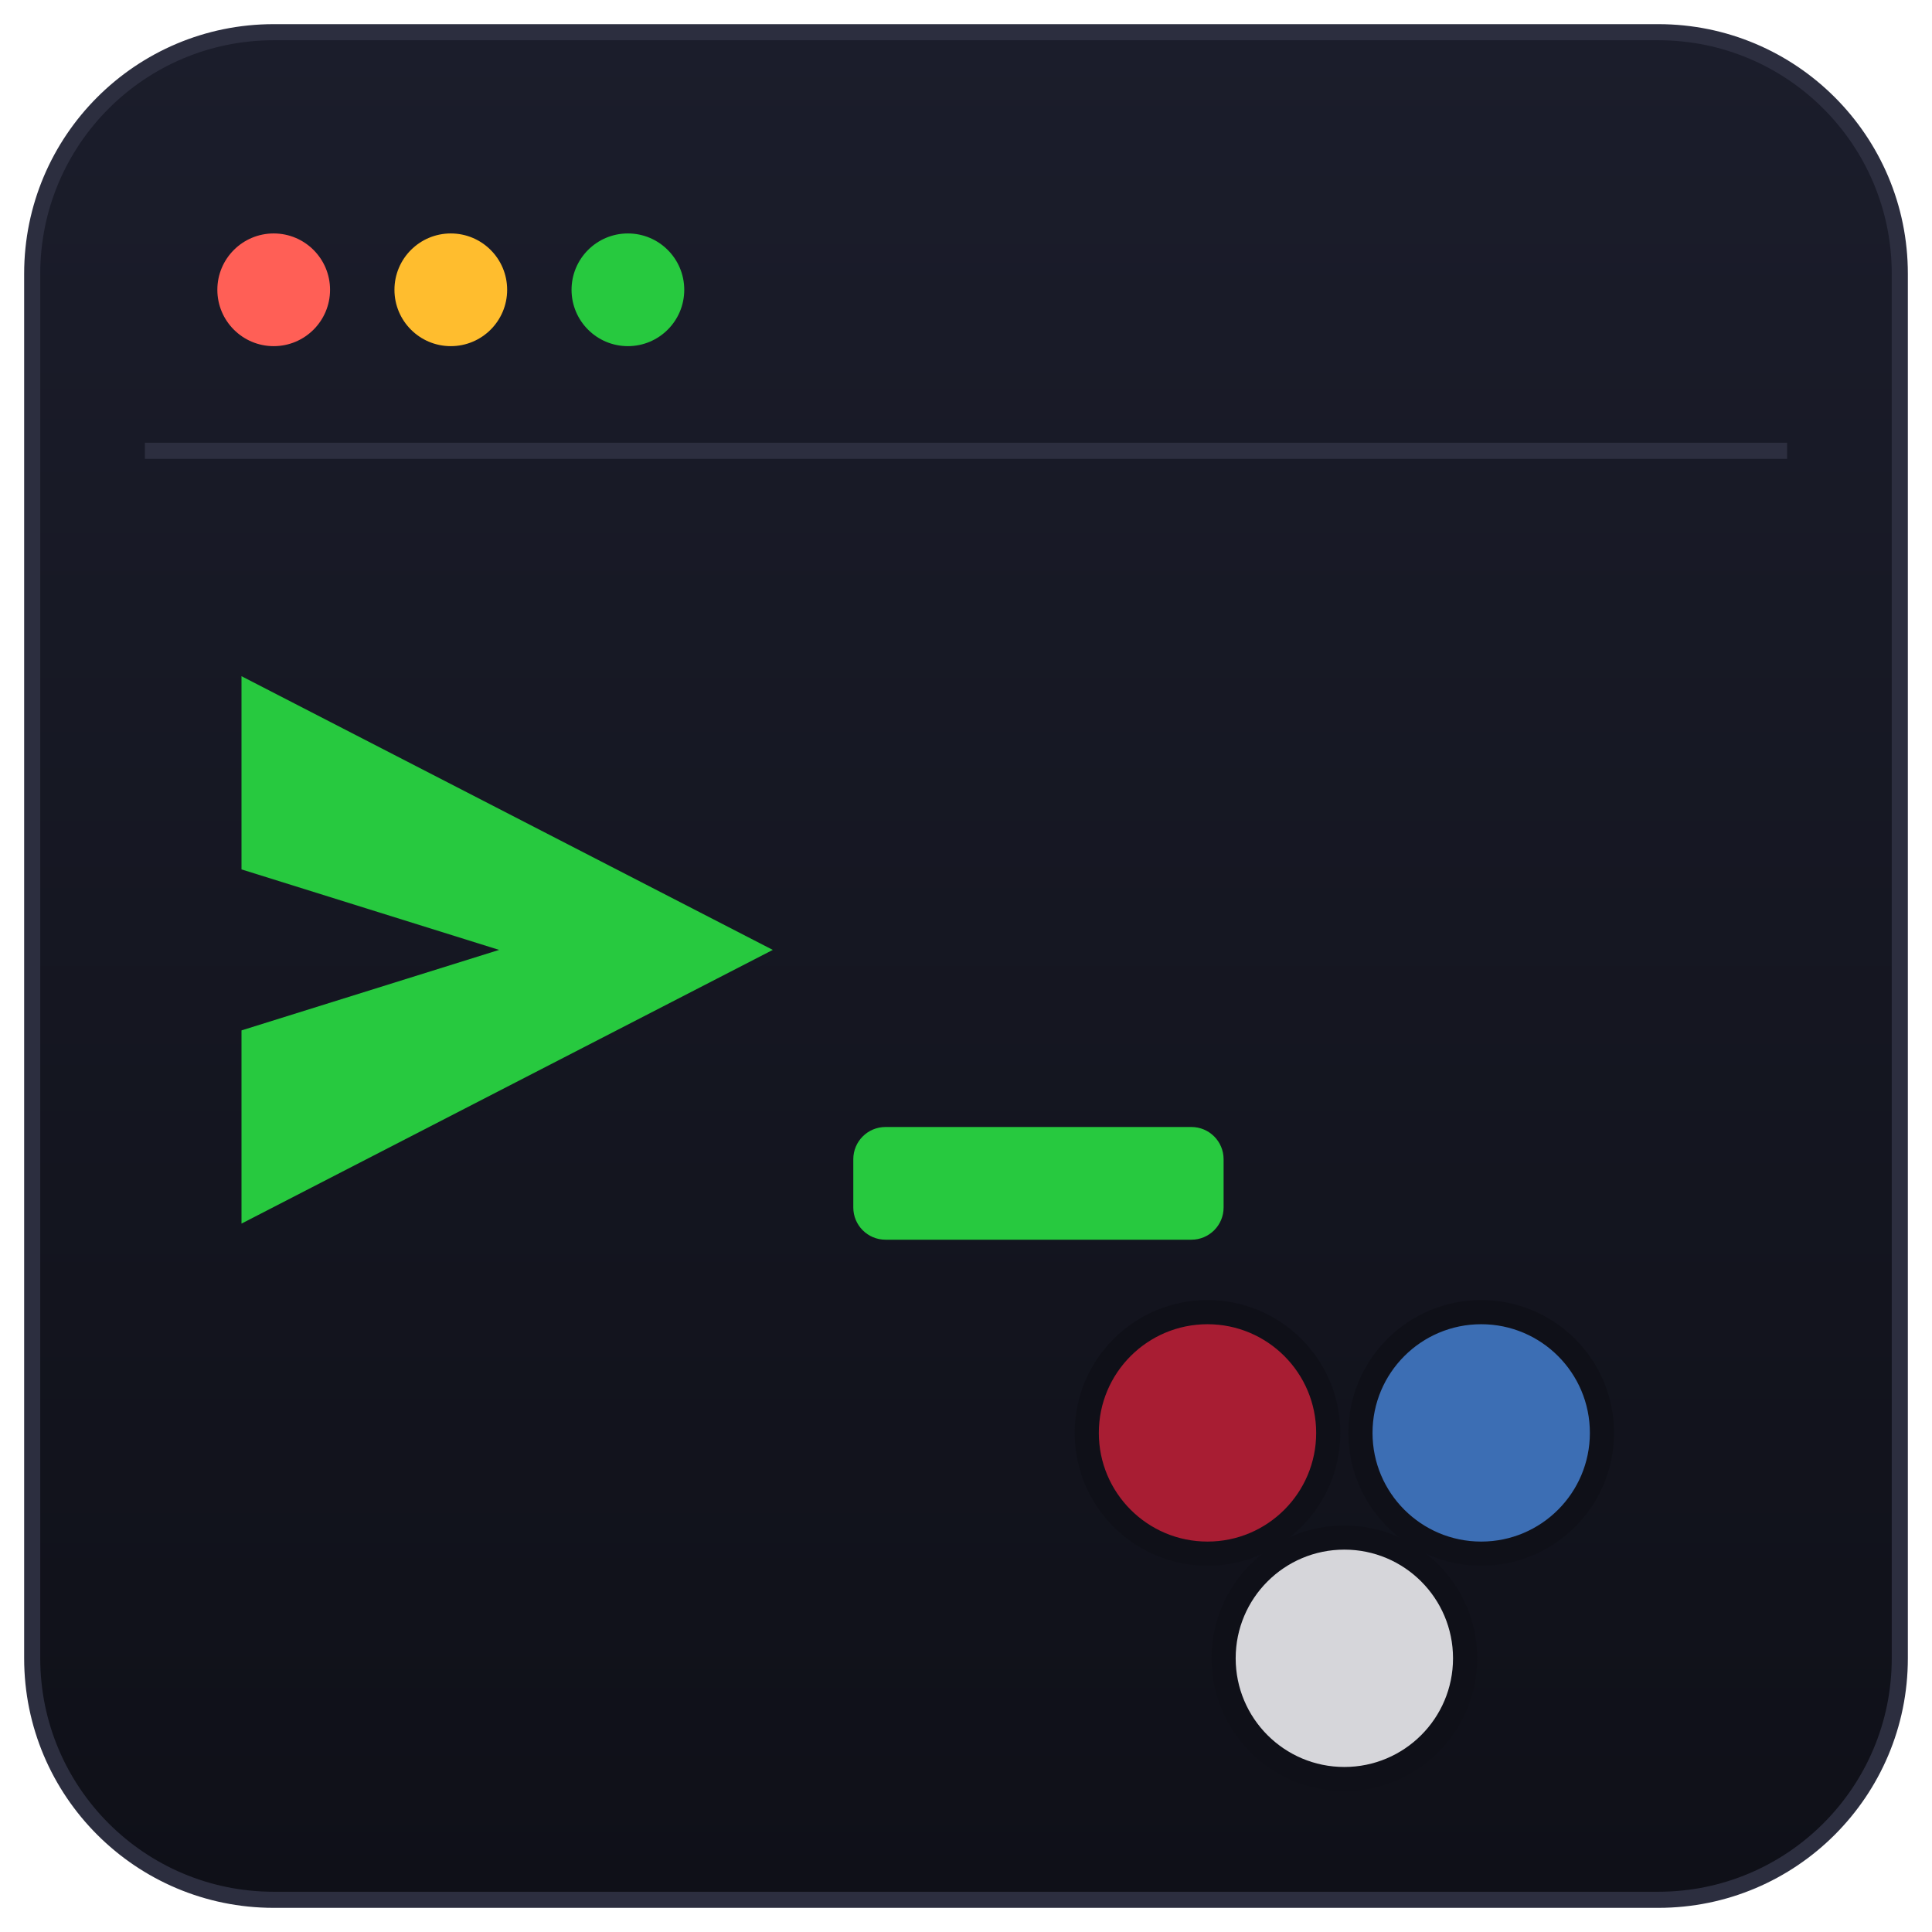
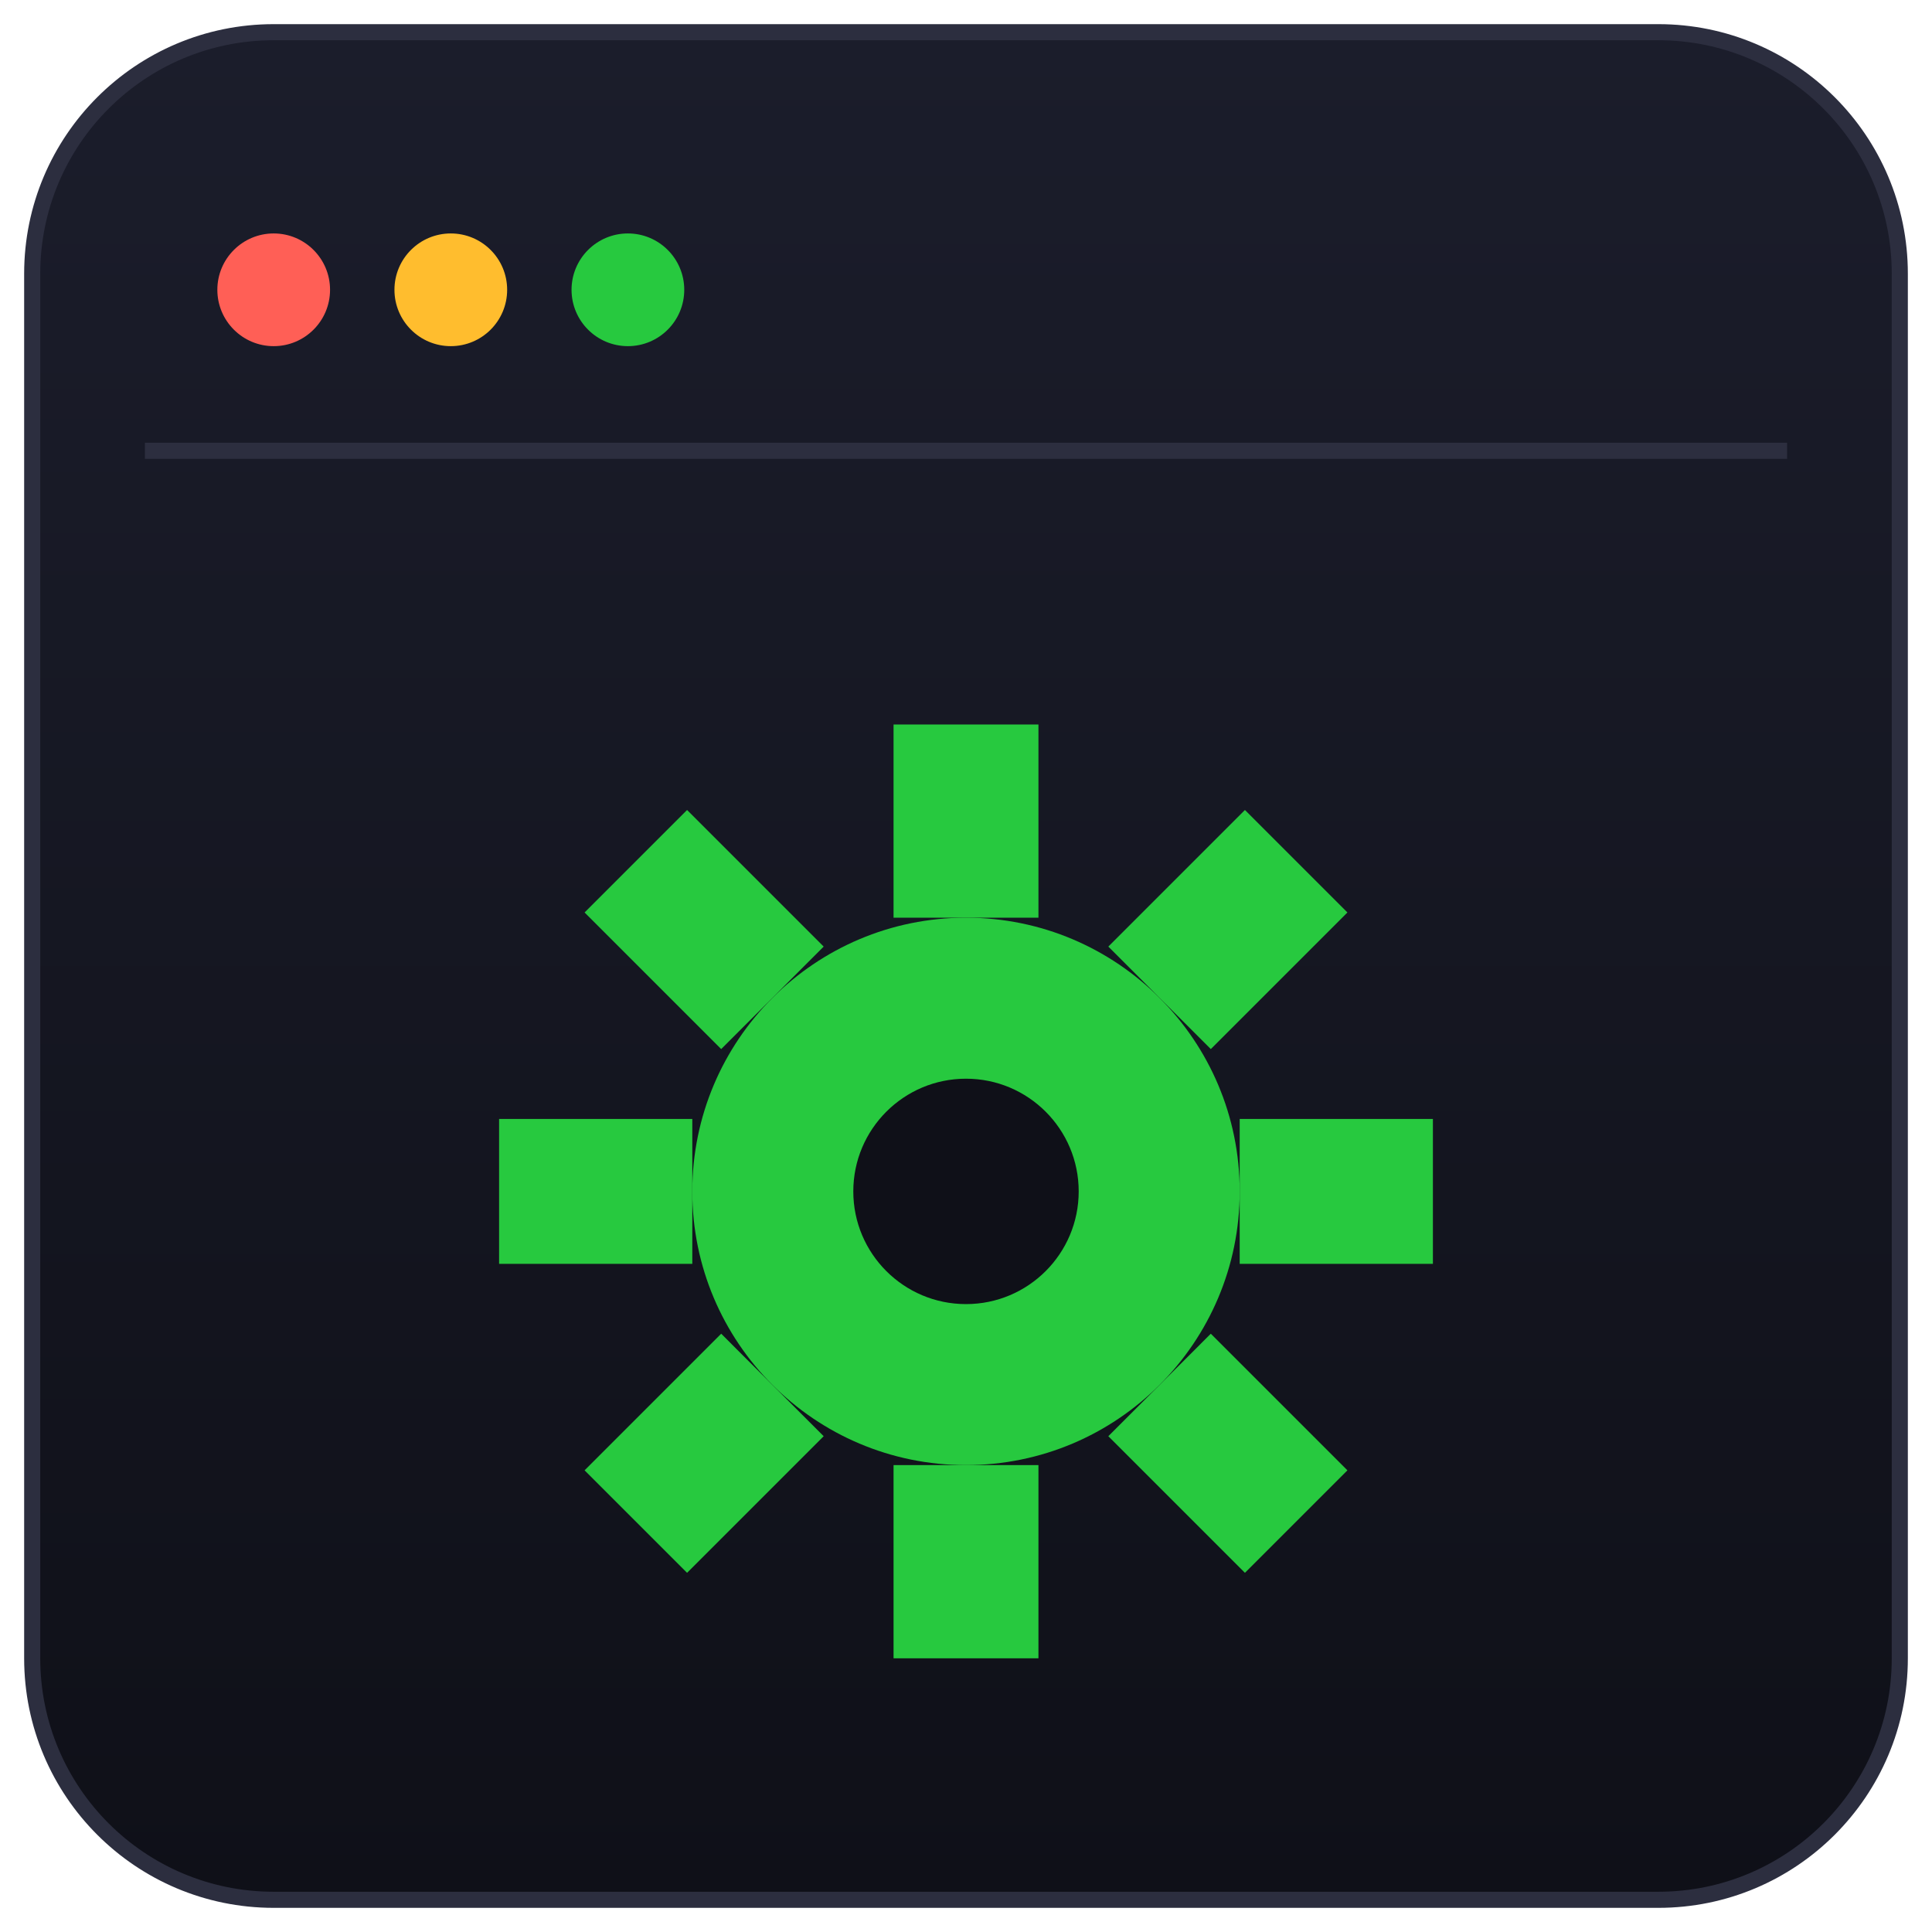
<svg xmlns="http://www.w3.org/2000/svg" viewBox="0 0 240 240" width="240" height="240">
  <defs>
    <linearGradient id="bg" x1="0" y1="0" x2="0" y2="1">
      <stop offset="0%" stop-color="#1b1d2b" />
      <stop offset="100%" stop-color="#0f1018" />
    </linearGradient>
  </defs>
  <rect x="4" y="4" width="232" height="232" rx="30" fill="url(#bg)" stroke="#2c2e3f" stroke-width="2" />
  <circle cx="34" cy="36" r="7" fill="#ff5f56" />
  <circle cx="56" cy="36" r="7" fill="#ffbd2e" />
  <circle cx="78" cy="36" r="7" fill="#27c93f" />
  <line x1="18" y1="56" x2="222" y2="56" stroke="#2c2e3f" stroke-width="2" />
-   <polygon points="30,84 30,108 62,118 30,128 30,152 96,118" fill="#27c93f" />
-   <rect x="106" y="140" width="46" height="14" rx="4" fill="#27c93f" />
-   <g stroke="#0f1018" stroke-width="3">
-     <circle cx="150" cy="178" r="15" fill="#A81D33" />
-     <circle cx="184" cy="178" r="15" fill="#3C6EB4" />
-     <circle cx="167" cy="206" r="15" fill="#D6D6DA" />
-   </g>
+   <polygon points="111.00,90.00 129.00,90.00 129.00,114.00 111.00,114.00" fill="#27c93f" />
+   <polygon points="154.65,100.62 167.38,113.35 150.41,130.32 137.68,117.59" fill="#27c93f" />
+   <polygon points="178.00,139.00 178.00,157.00 154.00,157.00 154.00,139.00" fill="#27c93f" />
+   <polygon points="167.38,182.65 154.65,195.38 137.68,178.41 150.41,165.68" fill="#27c93f" />
+   <polygon points="129.00,206.00 111.00,206.00 111.00,182.00 129.00,182.00" fill="#27c93f" />
+   <polygon points="85.35,195.38 72.62,182.65 89.59,165.68 102.32,178.41" fill="#27c93f" />
+   <polygon points="62.00,157.00 62.00,139.00 86.00,139.00 86.00,157.00" fill="#27c93f" />
+   <polygon points="72.62,113.35 85.35,100.62 102.32,117.59 89.59,130.32" fill="#27c93f" />
+   <circle cx="120" cy="148" r="34" fill="#27c93f" />
+   <circle cx="120" cy="148" r="14" fill="#0f1018" />
</svg>
